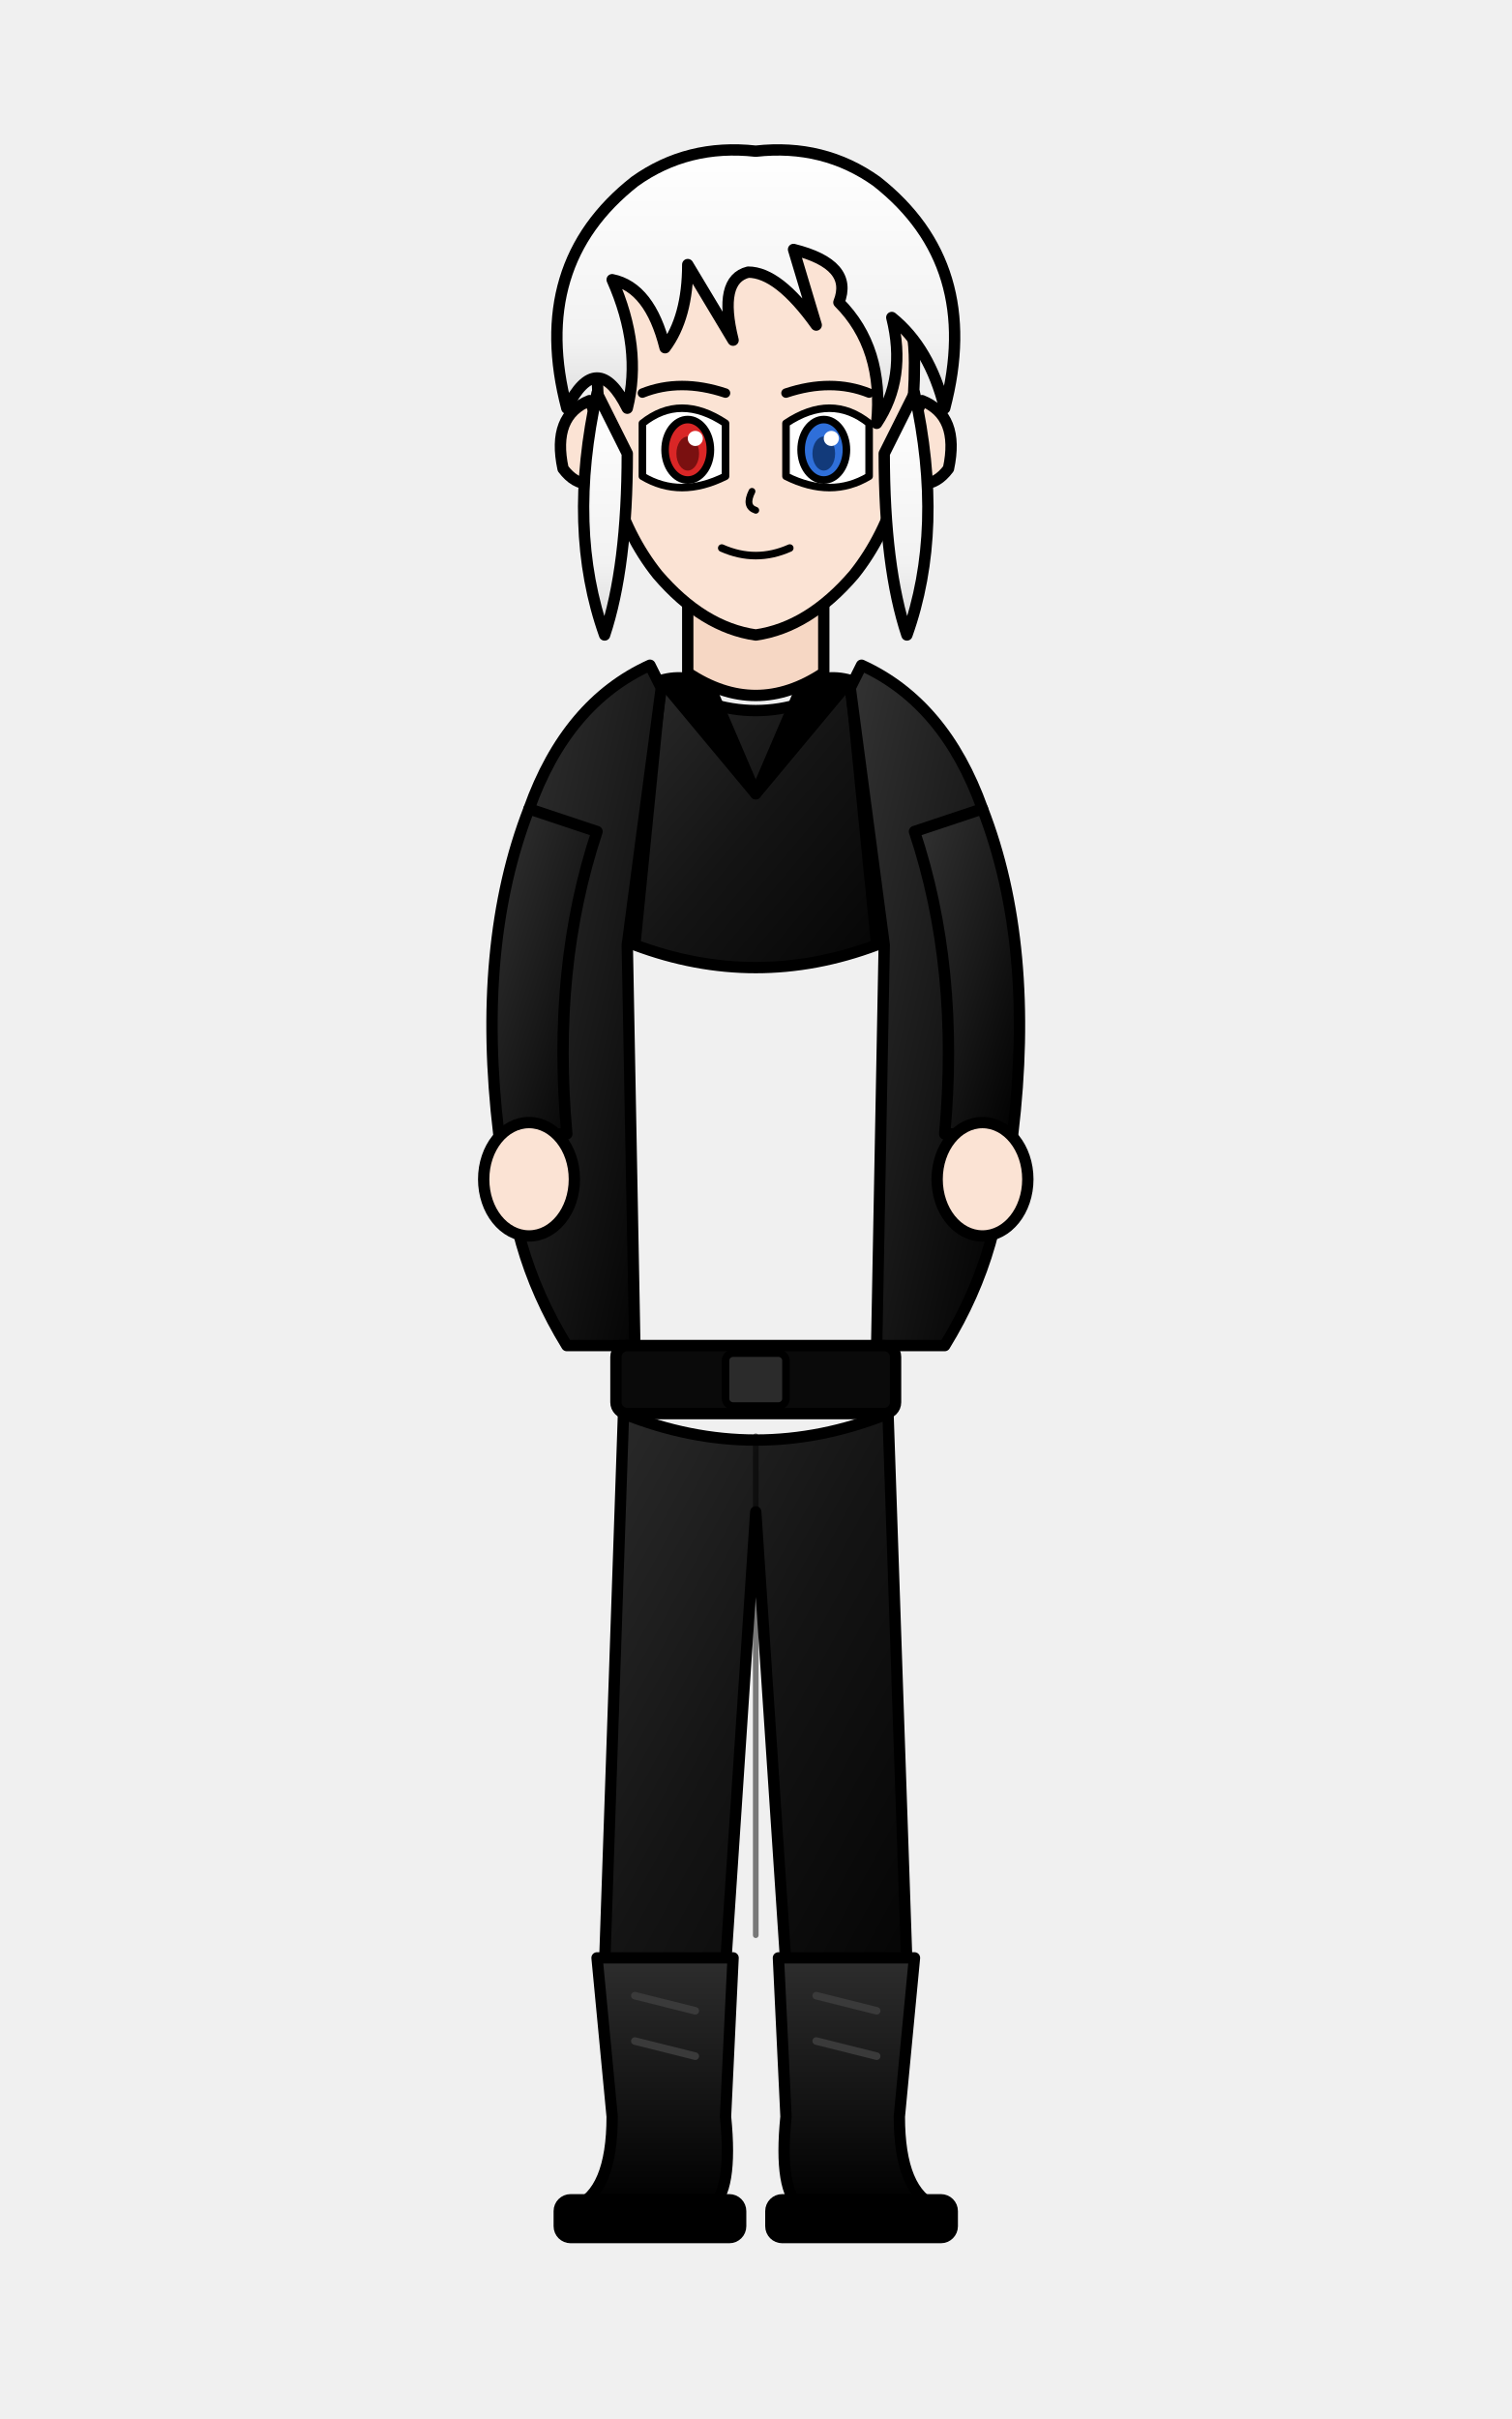
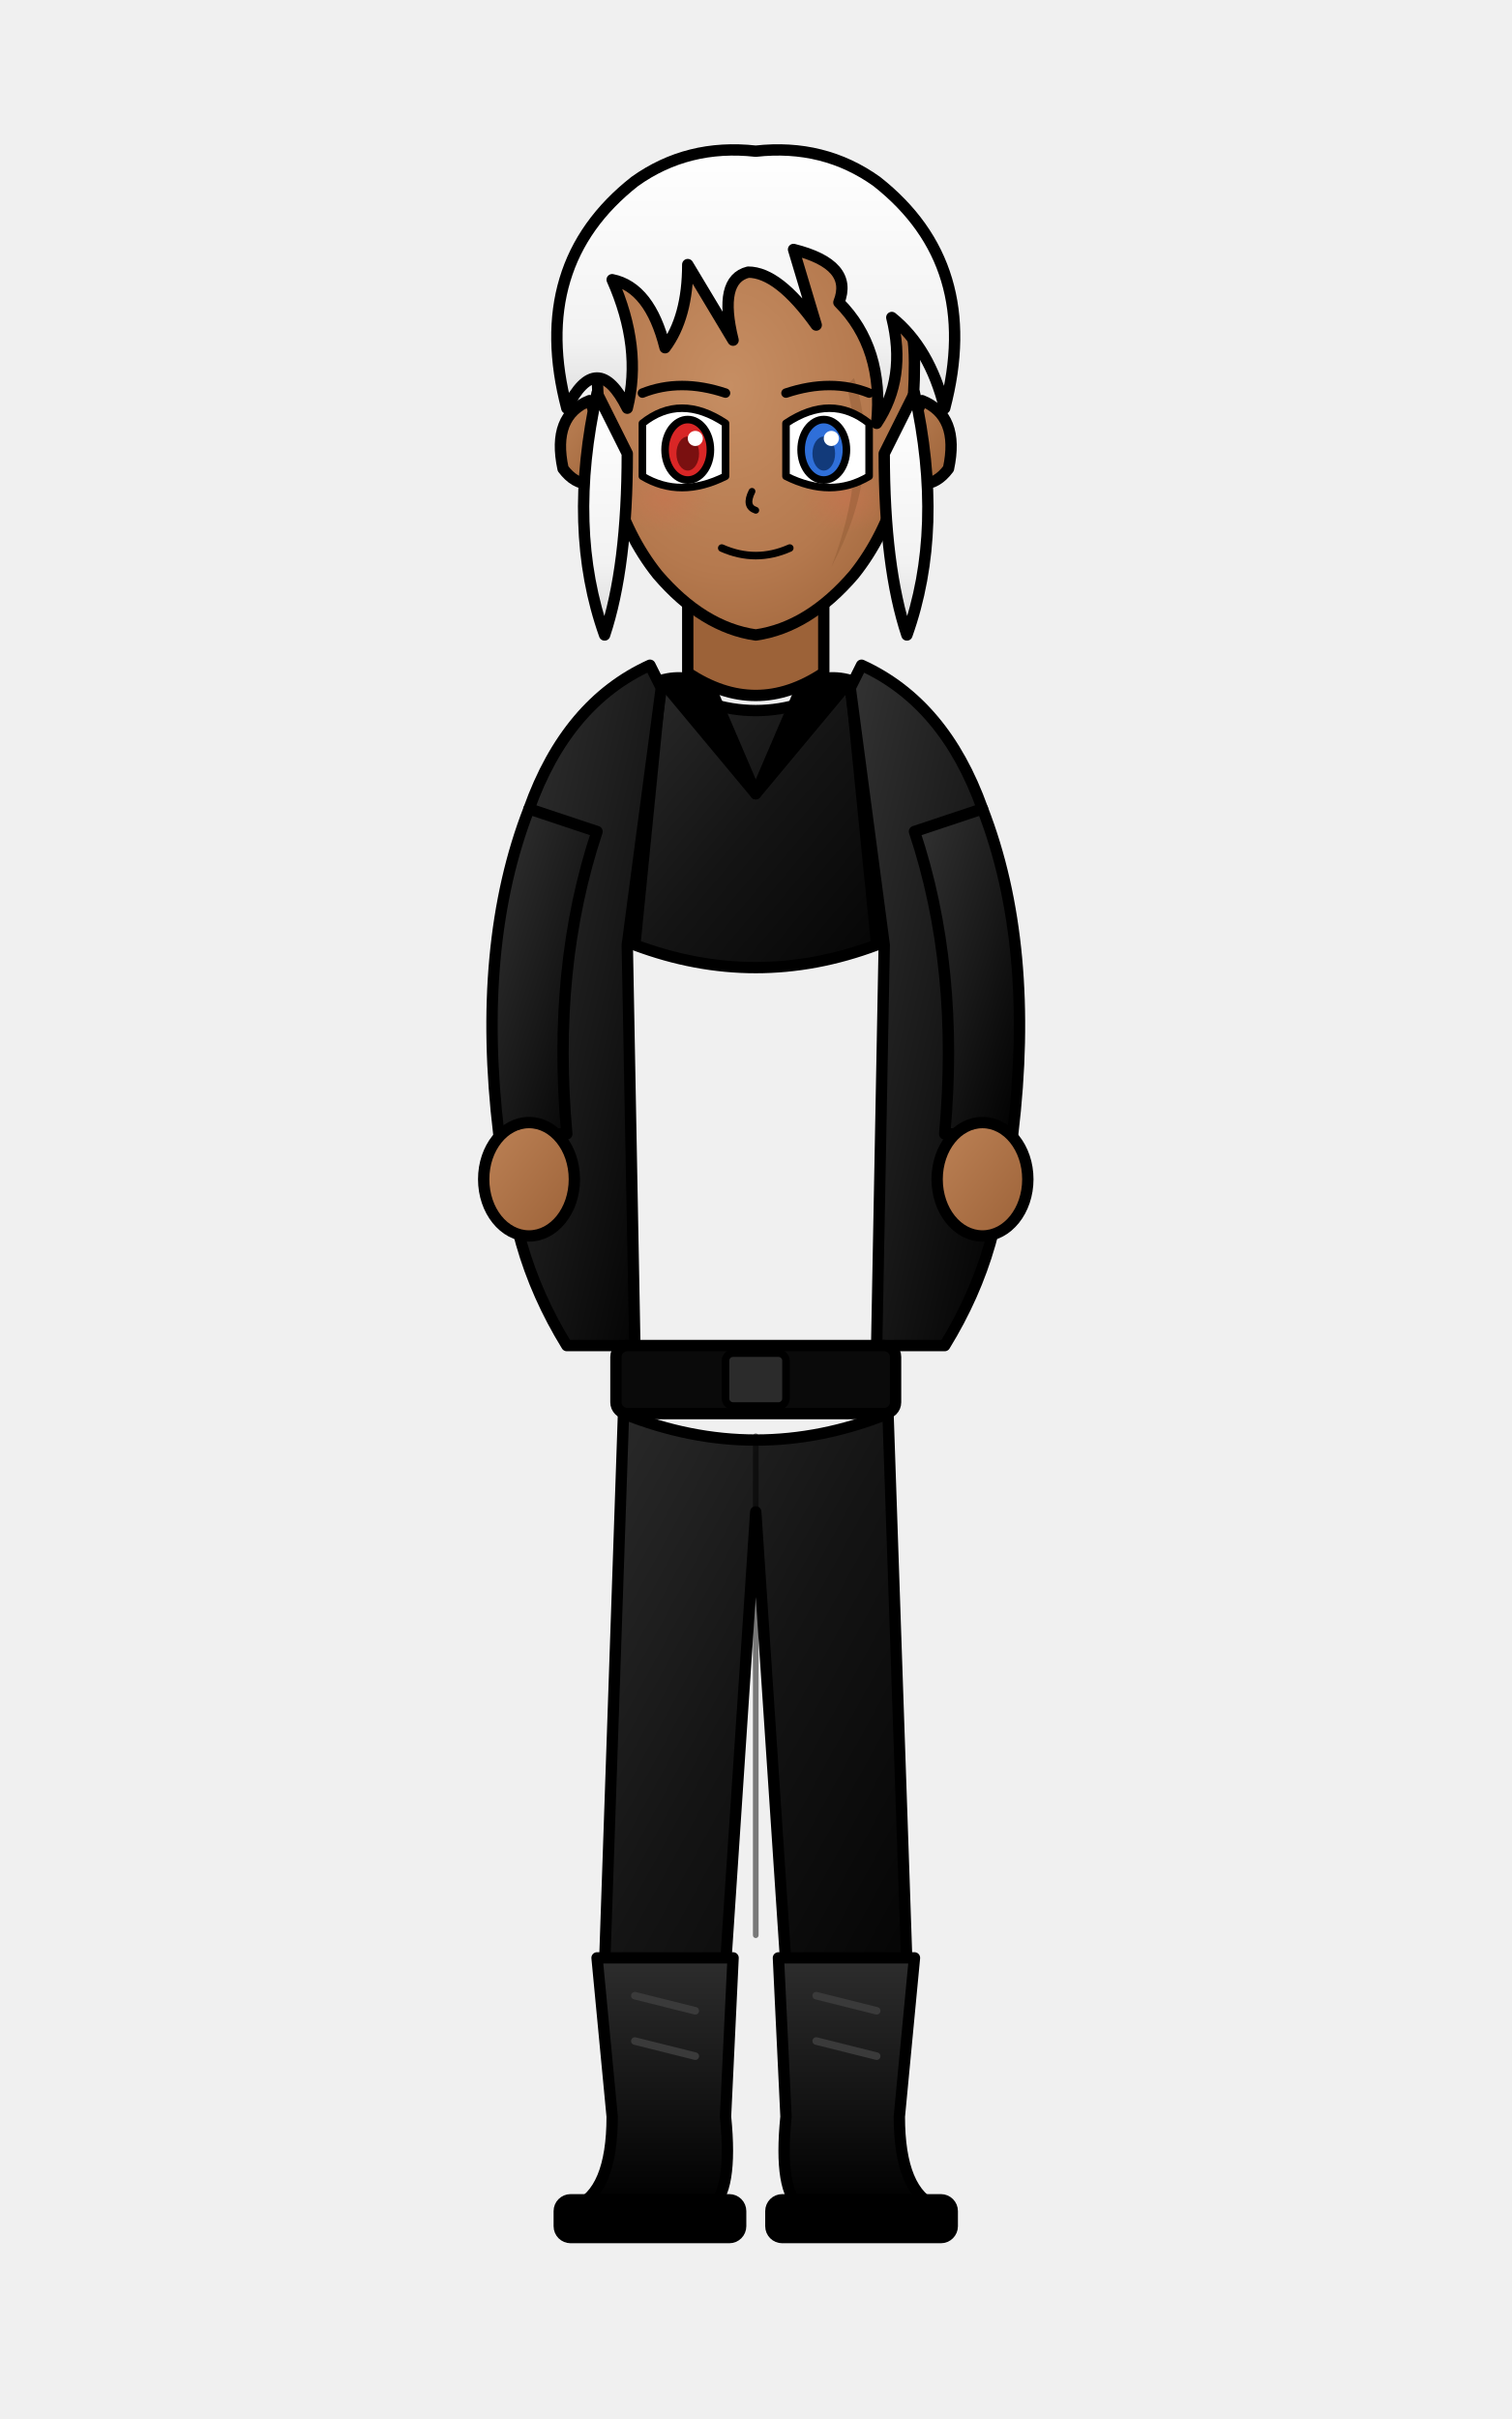
<svg xmlns="http://www.w3.org/2000/svg" viewBox="0 0 400 640" width="400" height="640" role="img" aria-label="Personagem de anime com cabelo branco de contorno preto, jaqueta preta, roupa preta, calça preta, cinto preto e botas pretas">
  <defs>
    <linearGradient id="hairShade" x1="0" y1="0" x2="0" y2="1">
      <stop offset="0" stop-color="#ffffff" />
      <stop offset="0.7" stop-color="#f2f2f2" />
      <stop offset="1" stop-color="#d9d9d9" />
    </linearGradient>
    <linearGradient id="clothShade" x1="0" y1="0" x2="1" y2="1">
      <stop offset="0" stop-color="#2a2a2a" />
      <stop offset="0.5" stop-color="#141414" />
      <stop offset="1" stop-color="#050505" />
    </linearGradient>
    <linearGradient id="jacketShade" x1="0" y1="0" x2="1" y2="1">
      <stop offset="0" stop-color="#333333" />
      <stop offset="0.55" stop-color="#181818" />
      <stop offset="1" stop-color="#000000" />
    </linearGradient>
    <linearGradient id="bootShade" x1="0" y1="0" x2="0" y2="1">
      <stop offset="0" stop-color="#2d2d2d" />
      <stop offset="1" stop-color="#000000" />
    </linearGradient>
+     <radialGradient id="skinFace" cx="0.42" cy="0.4" r="0.75">
+       <stop offset="0" stop-color="#c68e63" />
+       <stop offset="0.6" stop-color="#b5794e" />
+       <stop offset="1" stop-color="#9c6238" />
+     </radialGradient>
+     <linearGradient id="skinLimb" x1="0" y1="0" x2="1" y2="1">
+       <stop offset="0" stop-color="#bd8256" />
+       <stop offset="1" stop-color="#9c6238" />
+     </linearGradient>
+     <radialGradient id="cheek" cx="0.5" cy="0.5" r="0.5">
+       <stop offset="0" stop-color="#c9724f" stop-opacity="0.55" />
+       <stop offset="1" stop-color="#c9724f" stop-opacity="0" />
+     </radialGradient>
  </defs>
  <g stroke="#000000" stroke-width="3" stroke-linejoin="round" stroke-linecap="round">
-     <path d="M182 150 L182 178 Q200 190 218 178 L218 150 Z" fill="#f6d7c4" />
-     <path d="M158 96              Q158 60 200 58              Q242 60 242 96              Q242 132 226 152              Q214 166 200 168              Q186 166 174 152              Q158 132 158 96 Z" fill="#fbe3d4" />
-     <path d="M156 106 Q146 110 149 124 Q155 132 164 124 Z" fill="#fbe3d4" />
-     <path d="M244 106 Q254 110 251 124 Q245 132 236 124 Z" fill="#fbe3d4" />
+     <path d="M182 150 L182 178 Q200 190 218 178 L218 150 Z" fill="#9c6238" />
+     <path d="M182 152 Q200 166 218 152 Q200 160 182 152 Z" fill="#7d4d2a" stroke="none" opacity="0.6" />
+     <path d="M158 96              Q158 60 200 58              Q242 60 242 96              Q242 132 226 152              Q214 166 200 168              Q186 166 174 152              Q158 132 158 96 Z" fill="url(#skinFace)" />
+     <ellipse cx="176" cy="132" rx="12" ry="9" fill="url(#cheek)" stroke="none" />
+     <ellipse cx="224" cy="132" rx="12" ry="9" fill="url(#cheek)" stroke="none" />
+     <path d="M226 100 Q234 124 220 150 Q230 124 224 102 Z" fill="#8a5530" stroke="none" opacity="0.4" />
+     <path d="M156 106 Q146 110 149 124 Q155 132 164 124 Z" fill="url(#skinLimb)" />
+     <path d="M244 106 Q254 110 251 124 Q245 132 236 124 Z" fill="url(#skinLimb)" />
    <g stroke-width="2">
      <path d="M170 112 Q180 104 192 112 L192 126 Q180 132 170 126 Z" fill="#ffffff" />
      <path d="M208 112 Q220 104 230 112 L230 126 Q220 132 208 126 Z" fill="#ffffff" />
      <ellipse cx="182" cy="119" rx="6" ry="8" fill="#d92626" />
      <ellipse cx="182" cy="120" rx="3" ry="4.5" fill="#7a1010" stroke="none" />
      <ellipse cx="218" cy="119" rx="6" ry="8" fill="#2f6fd9" />
      <ellipse cx="218" cy="120" rx="3" ry="4.5" fill="#123a7a" stroke="none" />
      <circle cx="184" cy="116" r="2" fill="#ffffff" stroke="none" />
      <circle cx="220" cy="116" r="2" fill="#ffffff" stroke="none" />
    </g>
    <path d="M170 104 Q180 100 192 104" fill="none" stroke-width="2.5" />
    <path d="M208 104 Q220 100 230 104" fill="none" stroke-width="2.5" />
    <path d="M199 130 Q197 134 200 135" fill="none" stroke-width="1.8" />
    <path d="M191 145 Q200 149 209 145" fill="none" stroke-width="2" />
    <path d="M150 108              Q140 70 168 48              Q182 38 200 40              Q218 38 232 48              Q260 70 250 108              Q246 92 236 84              Q240 100 232 112              Q234 92 222 80              Q226 70 210 66              L216 86              Q206 72 198 72              Q190 74 194 90              L182 70              Q182 84 176 92              Q172 76 162 74              Q170 92 166 108              Q158 92 150 108 Z" fill="url(#hairShade)" />
    <path d="M158 104 Q150 140 160 168 Q166 150 166 120 Z" fill="url(#hairShade)" />
    <path d="M242 104 Q250 140 240 168 Q234 150 234 120 Z" fill="url(#hairShade)" />
    <path d="M175 180              Q200 196 225 180              L232 250              Q200 262 168 250 Z" fill="url(#clothShade)" />
    <path d="M172 176              Q150 186 140 214              L134 300              Q134 330 150 356              L168 356              L166 250              L175 182 Z" fill="url(#jacketShade)" />
    <path d="M228 176              Q250 186 260 214              L266 300              Q266 330 250 356              L232 356              L234 250              L225 182 Z" fill="url(#jacketShade)" />
    <path d="M175 180 L200 210 L188 182 Q182 178 175 180 Z" fill="#000000" />
    <path d="M225 180 L200 210 L212 182 Q218 178 225 180 Z" fill="#000000" />
    <path d="M140 214 Q126 250 132 300 L150 300 Q146 256 158 220 Z" fill="url(#jacketShade)" />
    <path d="M260 214 Q274 250 268 300 L250 300 Q254 256 242 220 Z" fill="url(#jacketShade)" />
-     <ellipse cx="140" cy="312" rx="12" ry="15" fill="#fbe3d4" />
-     <ellipse cx="260" cy="312" rx="12" ry="15" fill="#fbe3d4" />
+     <ellipse cx="140" cy="312" rx="12" ry="15" fill="url(#skinLimb)" />
+     <ellipse cx="260" cy="312" rx="12" ry="15" fill="url(#skinLimb)" />
    <rect x="163" y="356" width="74" height="18" rx="3" fill="#0a0a0a" />
    <rect x="192" y="358" width="16" height="14" rx="2" fill="#2b2b2b" stroke-width="2" />
    <path d="M165 374              L160 520              L192 520              L200 400              L208 520              L240 520              L235 374              Q200 388 165 374 Z" fill="url(#clothShade)" />
    <path d="M200 380 L200 512" fill="none" stroke-width="1.5" opacity="0.5" />
    <path d="M158 518 L162 560 Q162 580 152 584 L188 584 Q194 580 192 560 L194 518 Z" fill="url(#bootShade)" />
    <path d="M206 518 L208 560 Q206 580 212 584 L248 584 Q238 580 238 560 L242 518 Z" fill="url(#bootShade)" />
    <rect x="148" y="582" width="48" height="10" rx="3" fill="#000000" />
    <rect x="204" y="582" width="48" height="10" rx="3" fill="#000000" />
    <g stroke="#3a3a3a" stroke-width="2">
      <path d="M168 528 L184 532" />
      <path d="M168 540 L184 544" />
      <path d="M216 528 L232 532" />
      <path d="M216 540 L232 544" />
    </g>
  </g>
</svg>
